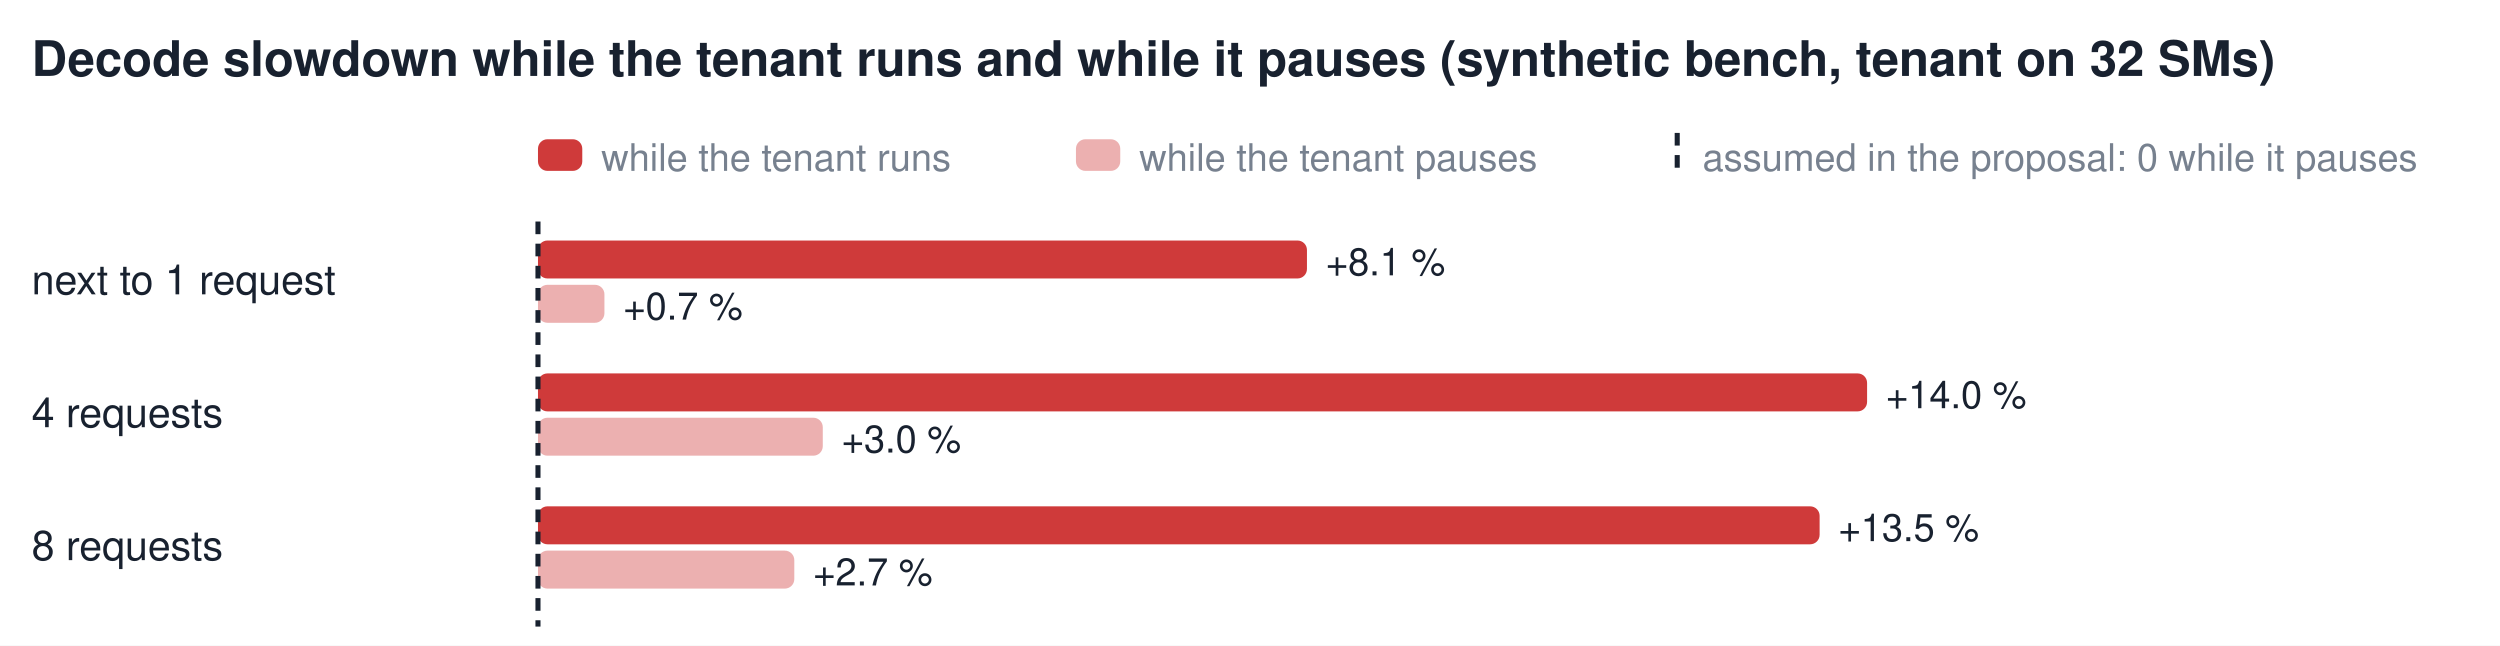
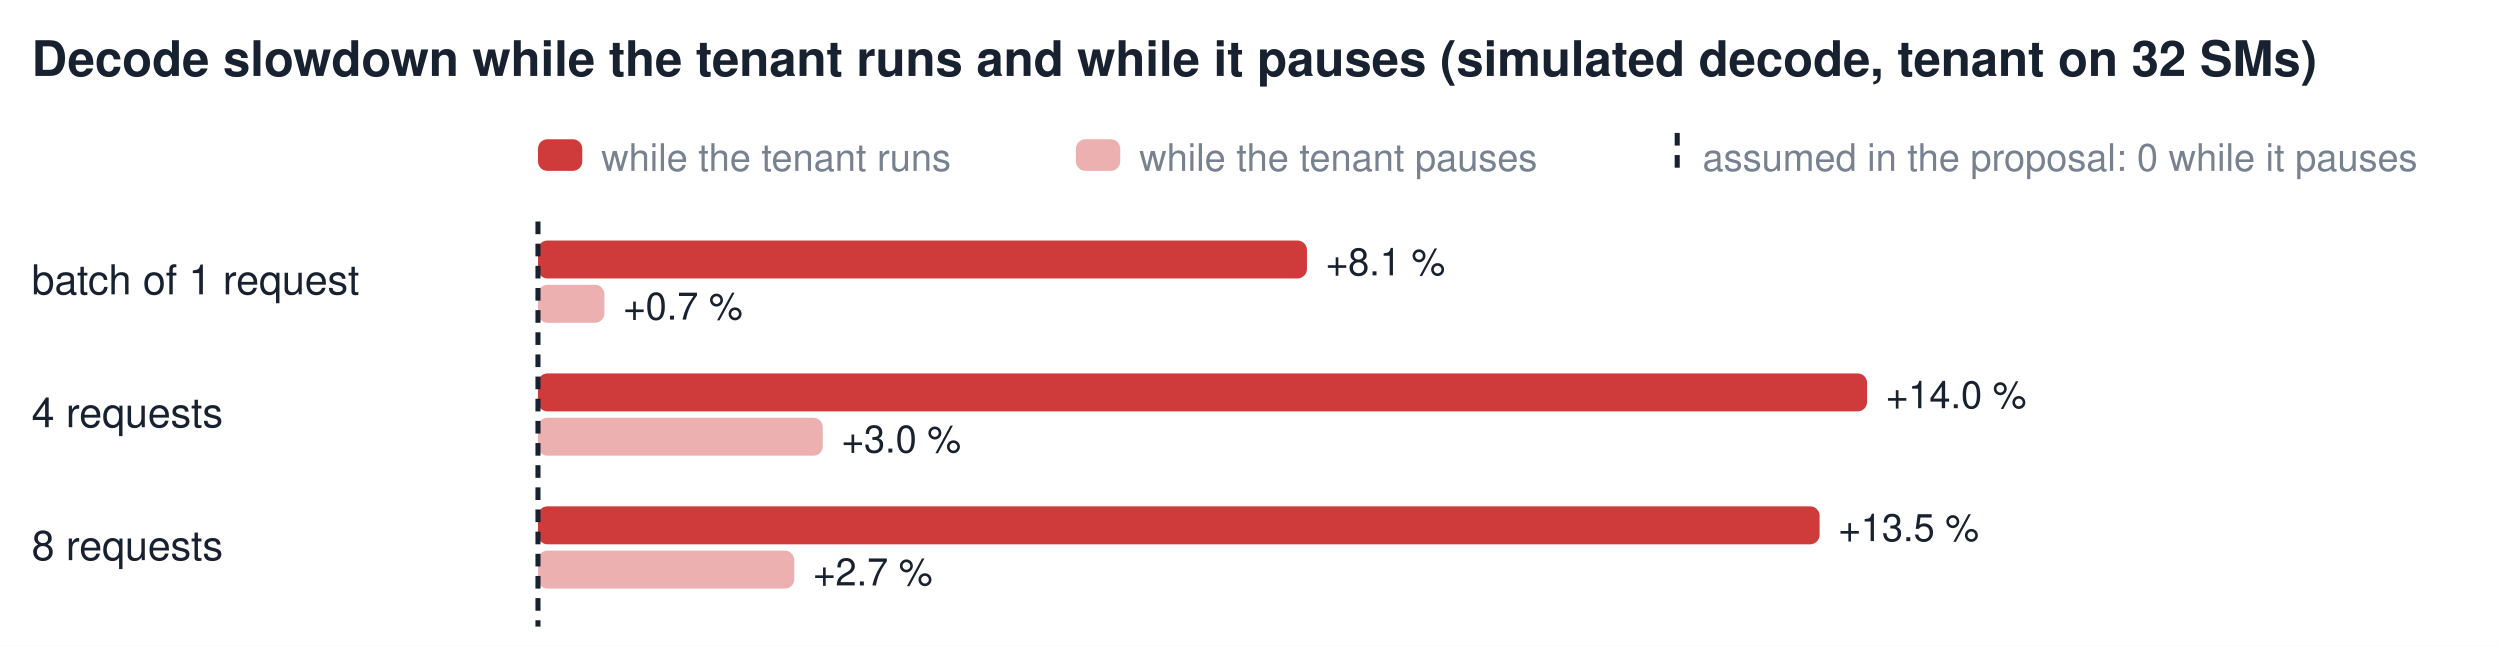
<svg xmlns="http://www.w3.org/2000/svg" viewBox="0 0 790 204" width="790" height="204">
  <style>svg{background:#fff} text{font-family:"IBM Plex Sans","Segoe UI",Helvetica,Arial,sans-serif}
.d-box{fill:#ffffff;stroke:#b9c1cd;stroke-width:1.4}.d-soft{fill:#eaf1fb;stroke:#2a78d6;stroke-width:1.2}.d-good{fill:#e7f5ee;stroke:#178a58;stroke-width:1.2}
.d-warn{fill:#fbf3dc;stroke:#9a6a00;stroke-width:1.2}.d-ten{fill:#fdeee6;stroke:#eb6834;stroke-width:1.2}.d-bad{fill:#fbecec;stroke:#cf3a3a;stroke-width:1.4}
.d-zone{fill:none;stroke:#b9c1cd;stroke-width:1.2;stroke-dasharray:5 4}
.d-t{fill:#18212f;font-size:13px}.d-s{fill:#18212f;font-size:12px}.d-b{fill:#18212f;font-size:14px;font-weight:600}.d-h{fill:#18212f;font-size:15.5px;font-weight:600}
.d-m{fill:#77818f;font-size:12px}.d-g{fill:#178a58;font-size:12.5px;font-weight:600}.d-r{fill:#cf3a3a;font-size:12.5px;font-weight:600}.d-ln{stroke:#465166;stroke-width:1.5;fill:none}</style>
  <rect width="790" height="204" fill="#fff" />
  <defs>
    <marker id="arr" viewBox="0 0 8 8" refX="7" refY="4" markerWidth="7" markerHeight="7" orient="auto">
      <path d="M0 0L8 4L0 8z" fill="#465166" />
    </marker>
  </defs>
-   <text class="d-h" x="10.0" y="24.0">Decode slowdown while the tenant runs and while it pauses (synthetic bench, tenant on 32 SMs)</text>
+   <text class="d-h" x="10.0" y="24.0">Decode slowdown while the tenant runs and while it pauses (simulated decode, tenant on 32 SMs)</text>
  <g transform="translate(0,40)">
    <rect x="170.0" y="4.0" width="14.0" height="10.0" rx="3" fill="#cf3a3a" />
    <text class="d-m" x="190.0" y="14.0">while the tenant runs</text>
    <rect x="340.0" y="4.0" width="14.0" height="10.0" rx="3" fill="#cf3a3a" opacity="0.4" />
    <text class="d-m" x="360.0" y="14.0">while the tenant pauses</text>
    <path d="M530 2v14" stroke="#18212f" stroke-width="1.6" fill="none" stroke-dasharray="4 3" />
    <text class="d-m" x="538.0" y="14.0">assumed in the proposal: 0 while it pauses</text>
-     <text class="d-t" x="10.0" y="53.0">next to 1 request</text>
+     <text class="d-t" x="10.0" y="53.0">batch of 1 request</text>
    <rect x="170.0" y="36.0" width="243.0" height="12.0" rx="3" fill="#cf3a3a" />
    <text class="d-s" x="419.0" y="47.0">+8.1 %</text>
    <rect x="170.0" y="50.0" width="21.0" height="12.0" rx="3" fill="#cf3a3a" opacity="0.4" />
    <text class="d-s" x="197.0" y="61.0">+0.7 %</text>
    <text class="d-t" x="10.0" y="95.0">4 requests</text>
    <rect x="170.0" y="78.0" width="420.0" height="12.0" rx="3" fill="#cf3a3a" />
    <text class="d-s" x="596.0" y="89.0">+14.0 %</text>
    <rect x="170.0" y="92.0" width="90.0" height="12.0" rx="3" fill="#cf3a3a" opacity="0.4" />
    <text class="d-s" x="266.0" y="103.0">+3.0 %</text>
    <text class="d-t" x="10.0" y="137.0">8 requests</text>
    <rect x="170.0" y="120.0" width="405.0" height="12.0" rx="3" fill="#cf3a3a" />
    <text class="d-s" x="581.0" y="131.0">+13.5 %</text>
    <rect x="170.0" y="134.0" width="81.0" height="12.0" rx="3" fill="#cf3a3a" opacity="0.4" />
    <text class="d-s" x="257.0" y="145.0">+2.7 %</text>
    <path d="M170 30V158" stroke="#18212f" stroke-width="1.6" fill="none" stroke-dasharray="4 3" />
  </g>
</svg>
